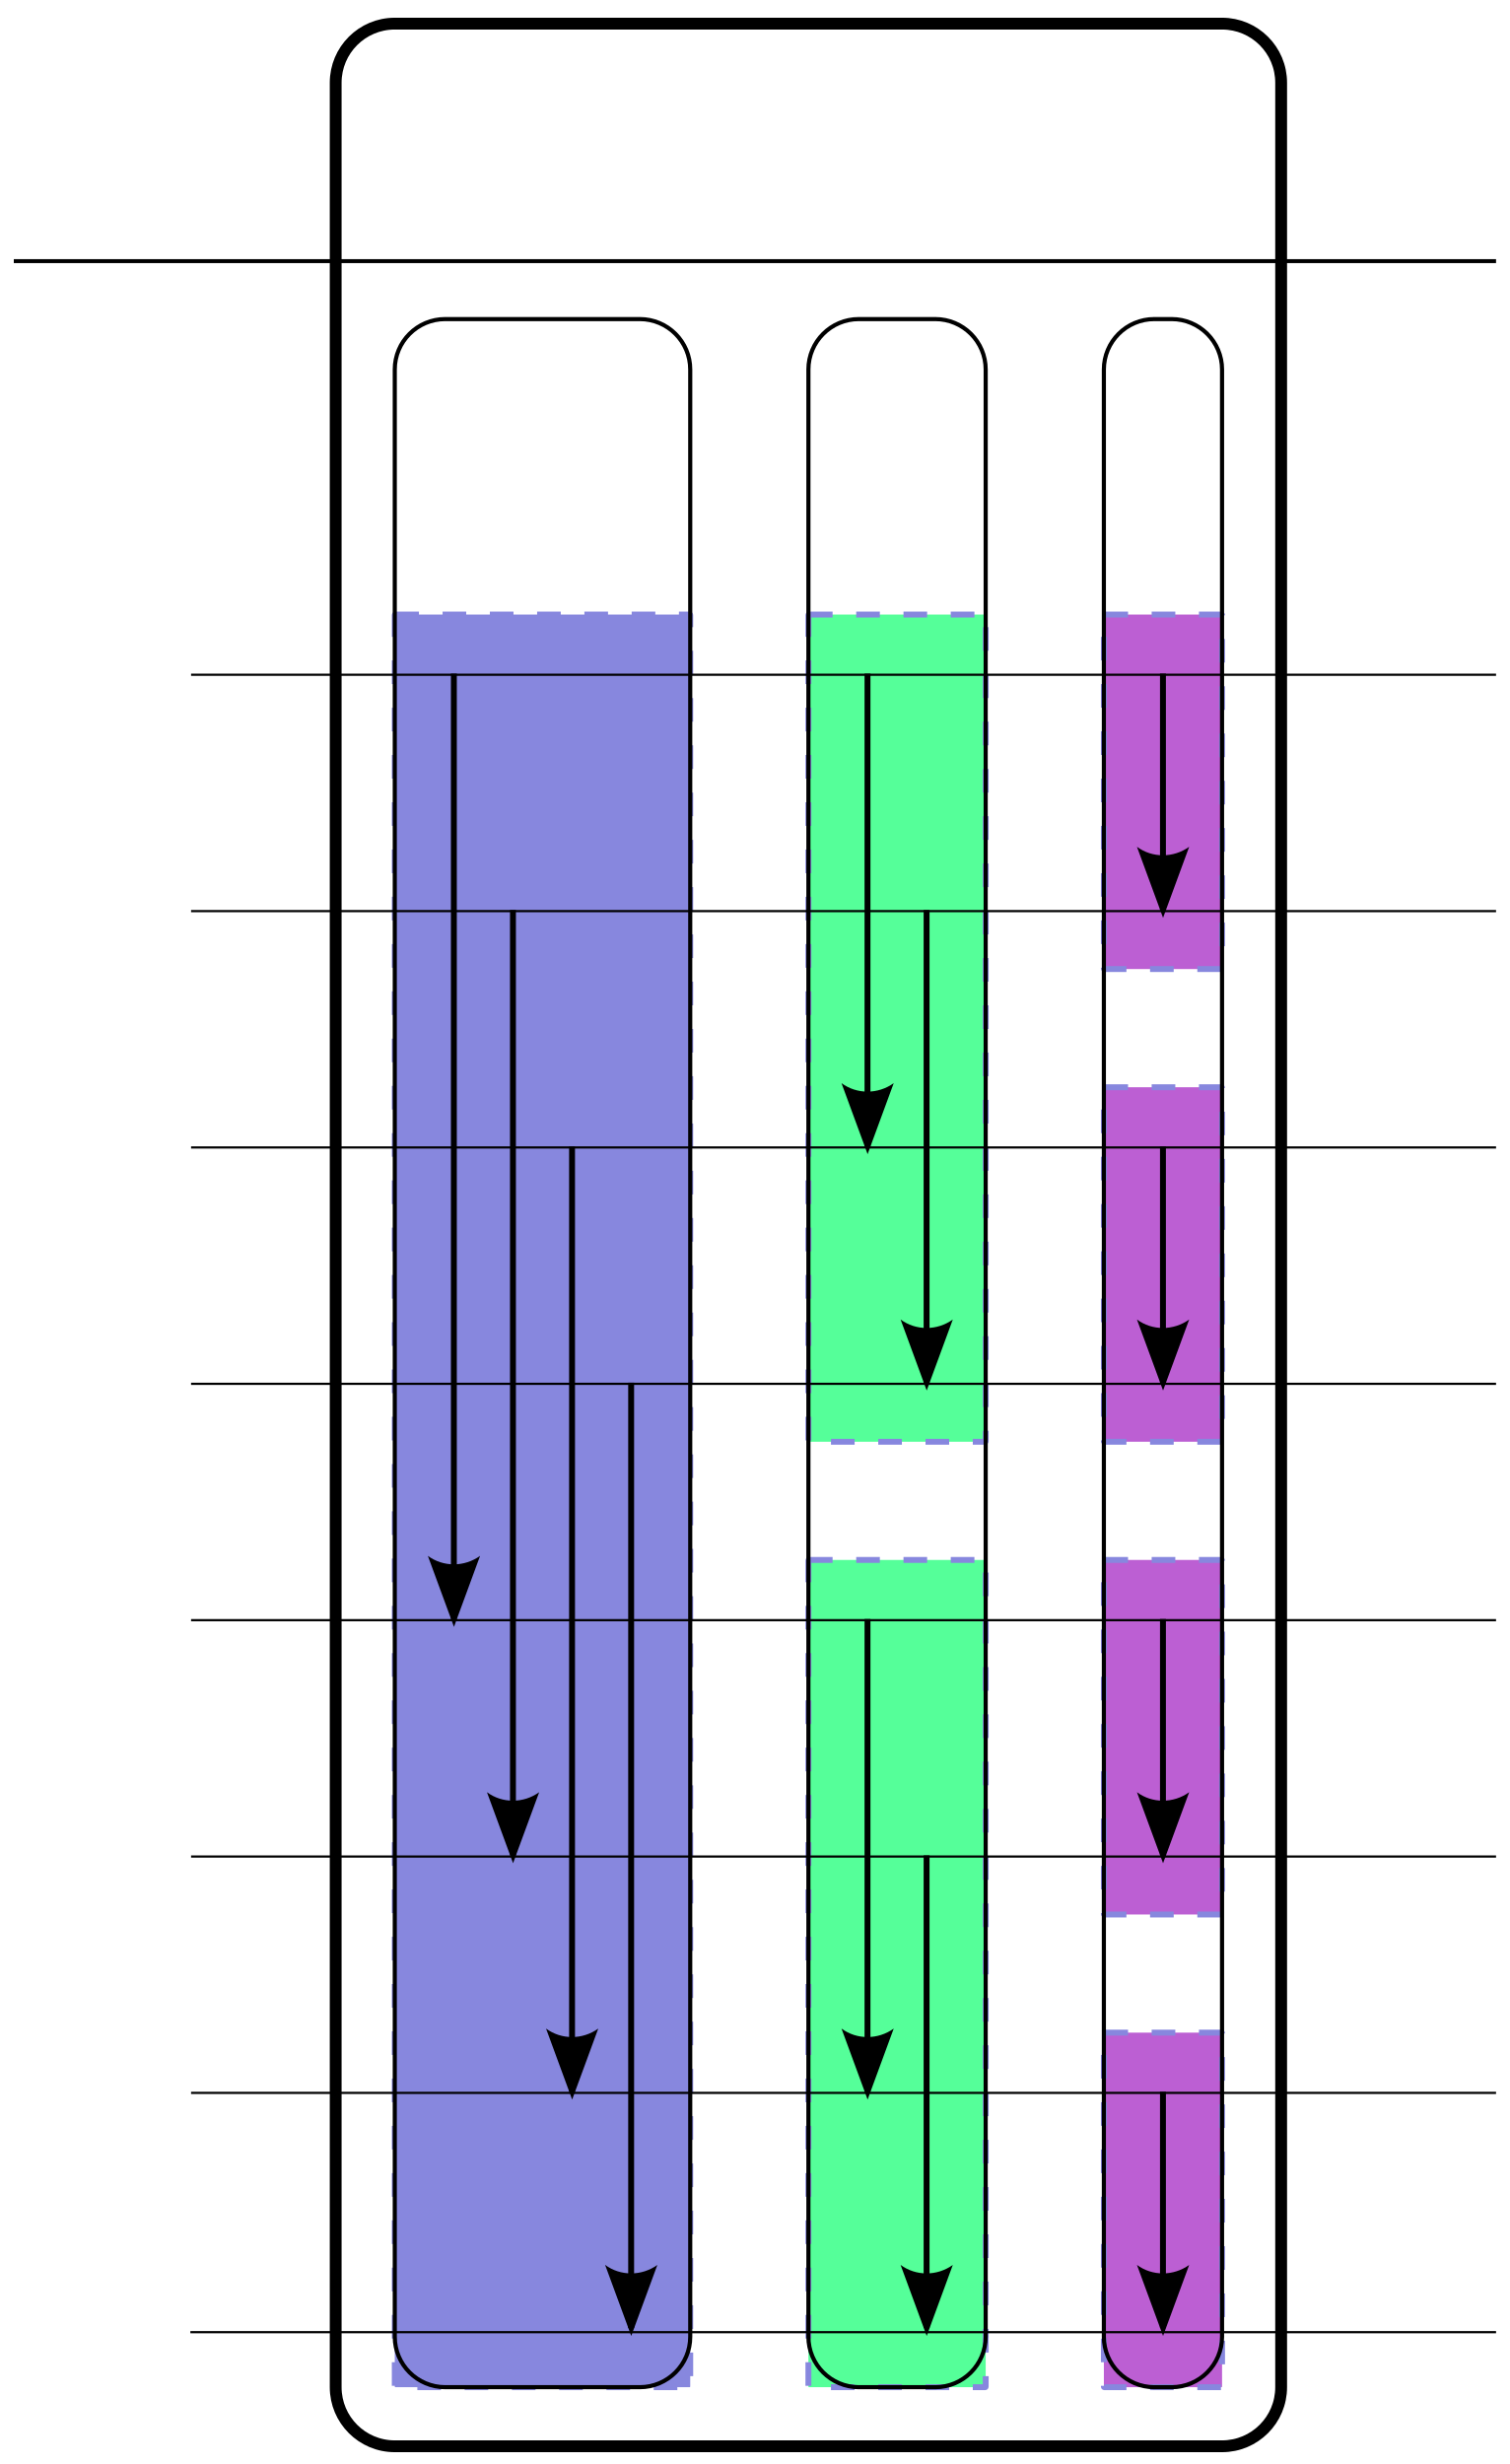
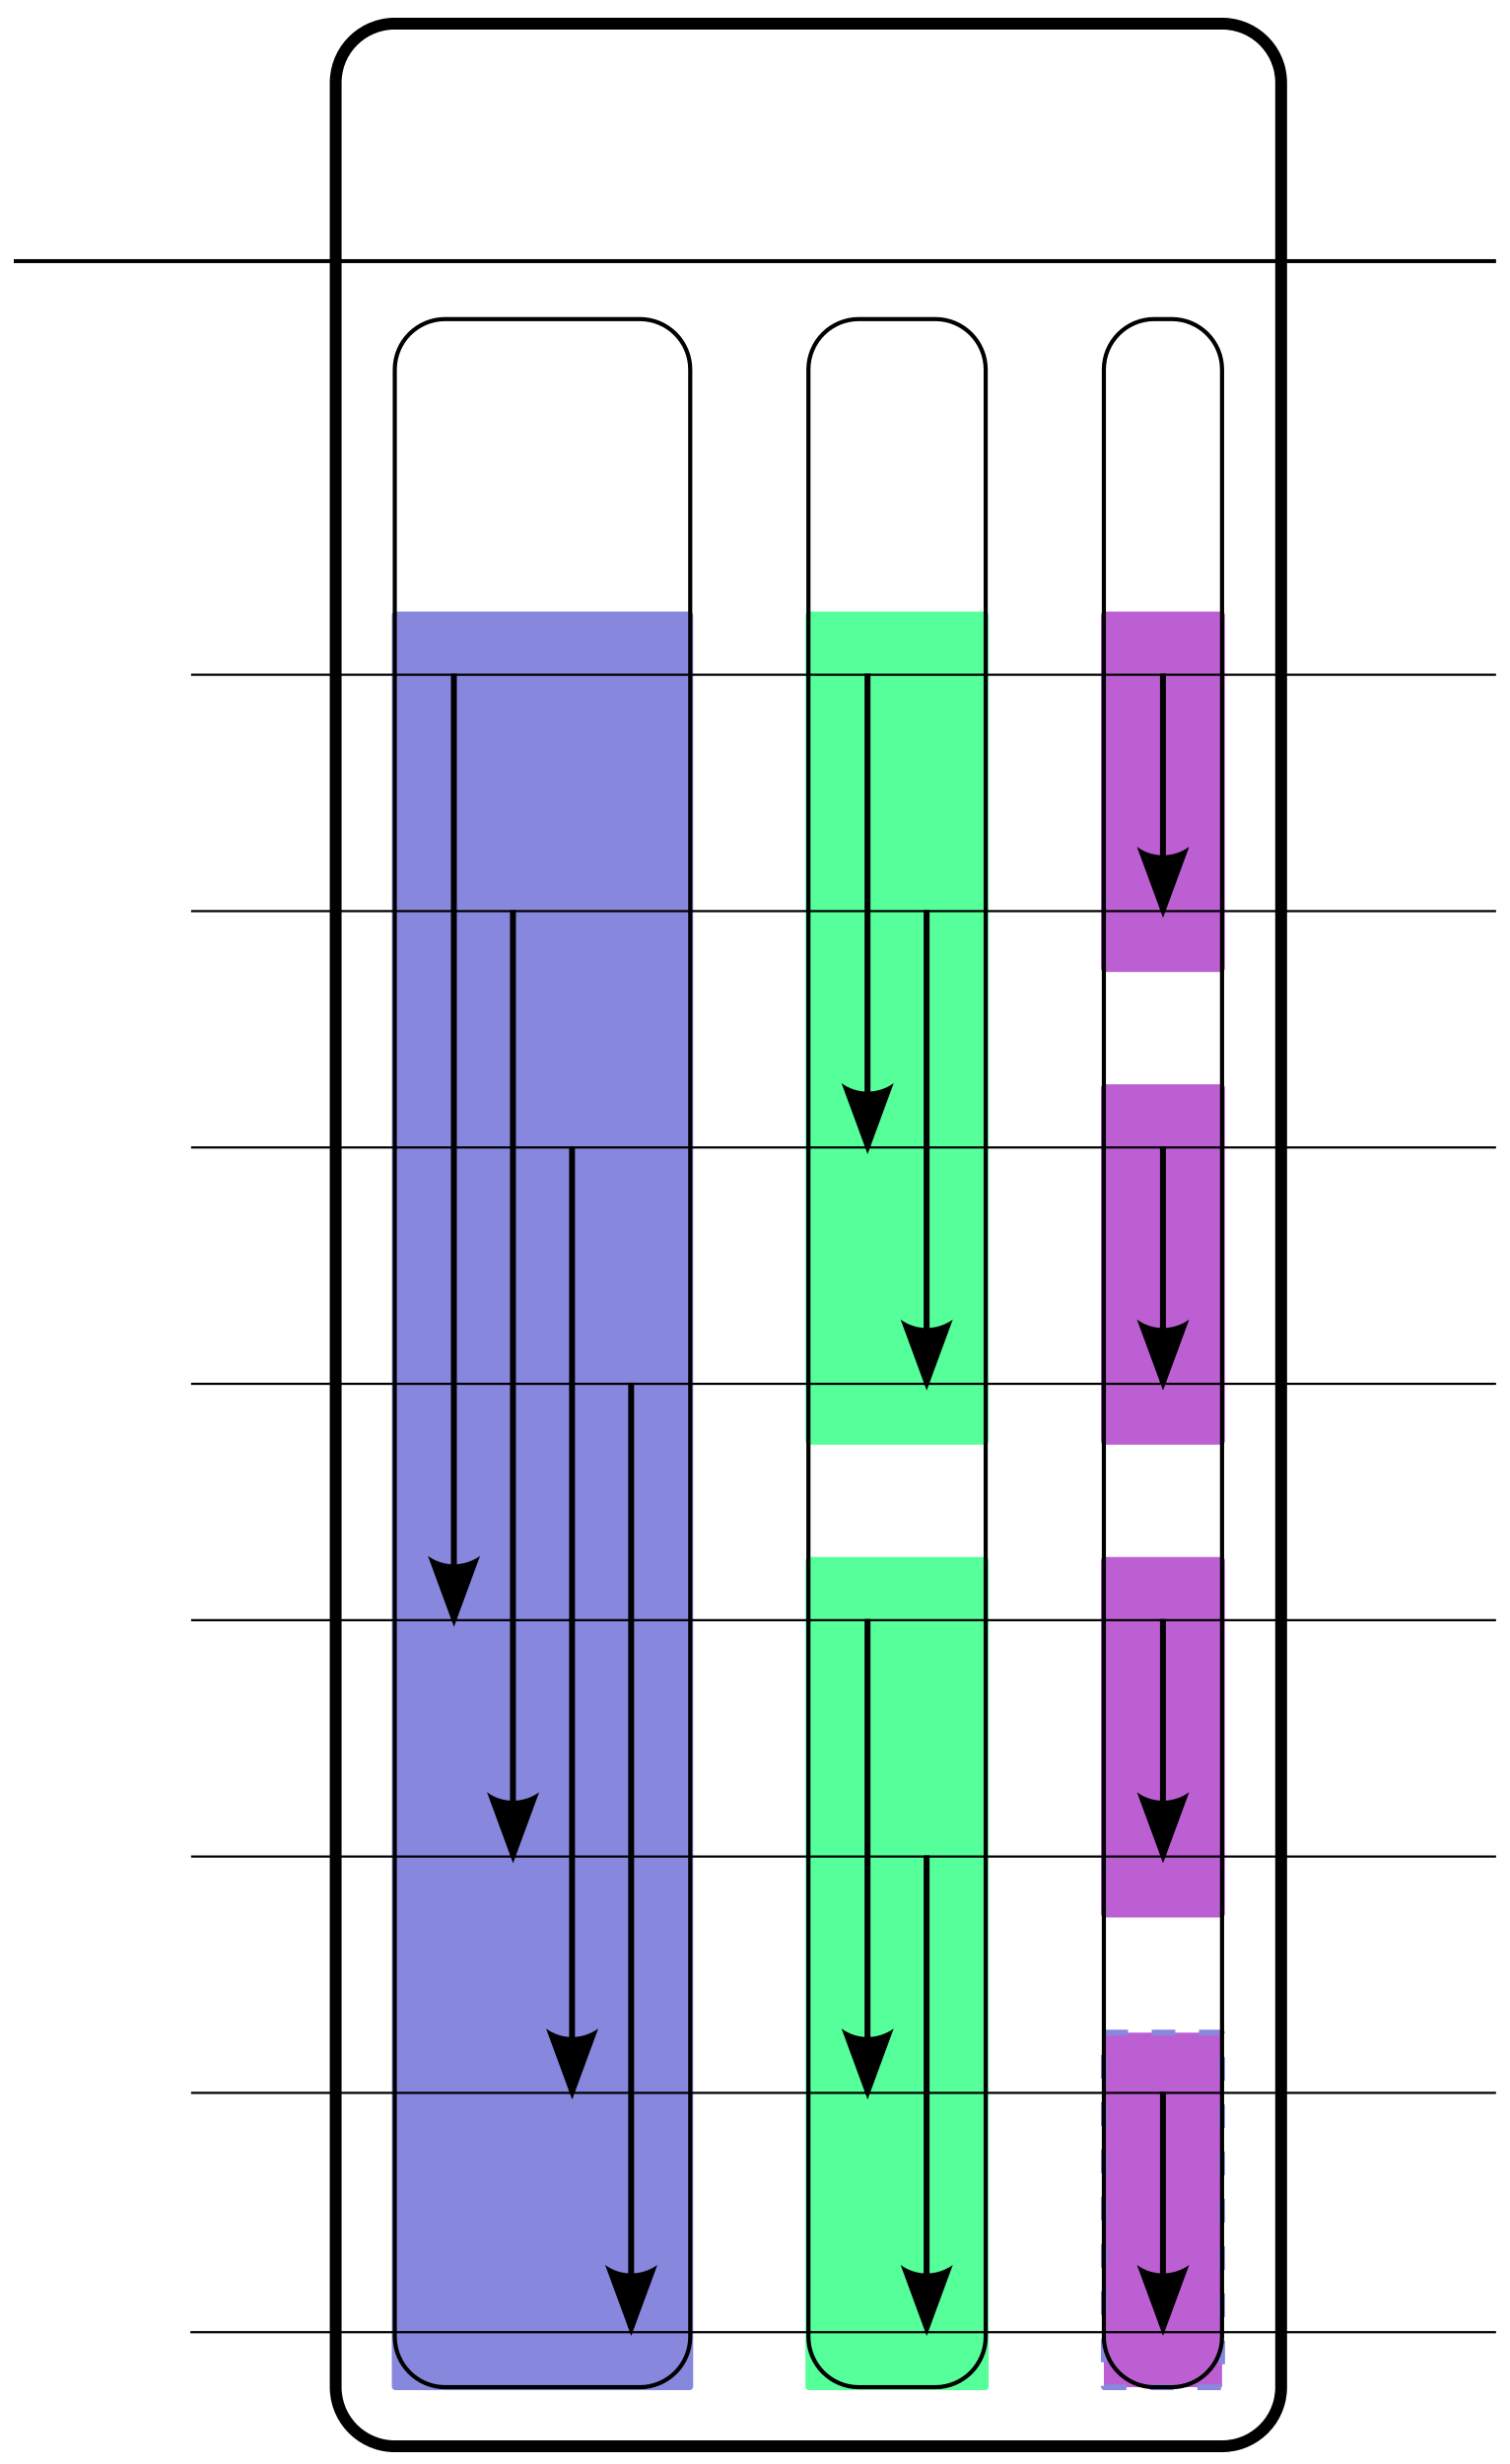
<svg xmlns="http://www.w3.org/2000/svg" width="255.511" height="417" id="svg2" version="1.1">
  <defs id="defs4">
    <marker orient="auto" refY="0" refX="0" id="Arrow2Lend" style="overflow:visible">
      <path id="path5120" style="font-size:12px;fill-rule:evenodd;stroke-width:0.625;stroke-linejoin:round" d="M 8.719,4.034 -2.207,0.016 8.719,-4.002 c -1.745,2.372 -1.735,5.617 -6e-7,8.035 z" transform="matrix(-1.1,0,0,-1.1,-1.1,0)" />
    </marker>
  </defs>
  <g id="layer2" transform="translate(-324.8222,4.180234)">
-     <rect style="fill:#8787de;fill-opacity:1;stroke:#8787de;stroke-width:1;stroke-miterlimit:4;stroke-opacity:1;stroke-dasharray:4, 4;stroke-dashoffset:0" id="rect4019" width="50" height="300" x="391.631" y="99.82" rx="0.089" ry="0.111" />
-     <rect style="fill:#55ff99;fill-opacity:1;stroke:#8787de;stroke-width:1;stroke-miterlimit:4;stroke-opacity:1;stroke-dasharray:4, 4;stroke-dashoffset:0" id="rect4021" width="30" height="140" x="461.631" y="99.82" rx="0.089" ry="0.111" />
-     <rect style="fill:#55ff99;fill-opacity:1;stroke:#8787de;stroke-width:1;stroke-miterlimit:4;stroke-opacity:1;stroke-dasharray:4, 4;stroke-dashoffset:0" id="rect4023" width="30" height="140" x="461.631" y="259.82" rx="0.089" ry="0.111" />
-     <rect style="fill:#bc5fd3;fill-opacity:1;stroke:#8787de;stroke-width:1;stroke-miterlimit:4;stroke-opacity:1;stroke-dasharray:4, 4;stroke-dashoffset:0" id="rect4025" width="20" height="60" x="511.631" y="99.82" rx="0.089" ry="0.111" />
-     <rect style="fill:#bc5fd3;fill-opacity:1;stroke:#8787de;stroke-width:1;stroke-miterlimit:4;stroke-opacity:1;stroke-dasharray:4, 4;stroke-dashoffset:0" id="rect4027" width="20" height="60" x="511.631" y="179.82" rx="0.089" ry="0.111" />
-     <rect style="fill:#bc5fd3;fill-opacity:1;stroke:#8787de;stroke-width:1;stroke-miterlimit:4;stroke-opacity:1;stroke-dasharray:4, 4;stroke-dashoffset:0" id="rect4029" width="20" height="60" x="511.631" y="259.82" rx="0.089" ry="0.111" />
+     <rect style="fill:#8787de;fill-opacity:1;stroke:#8787de;stroke-width:1;stroke-miterlimit:4;stroke-opacity:1;stroke-dasharray:none;stroke-dashoffset:0" id="rect4019" width="50" height="300" x="391.631" y="99.82" rx="0.089" ry="0.111" />
+     <rect style="fill:#55ff99;fill-opacity:1;stroke:#55ff99;stroke-width:1;stroke-miterlimit:4;stroke-opacity:1;stroke-dasharray:none;stroke-dashoffset:0" id="rect4021" width="30" height="140" x="461.631" y="99.82" rx="0.089" ry="0.111" />
+     <rect style="fill:#55ff99;fill-opacity:1;stroke:#55ff99;stroke-width:1;stroke-miterlimit:4;stroke-opacity:1;stroke-dasharray:none;stroke-dashoffset:0" id="rect4023" width="30" height="140" x="461.631" y="259.82" rx="0.089" ry="0.111" />
+     <rect style="fill:#bc5fd3;fill-opacity:1;stroke:#bc5fd3;stroke-width:1;stroke-miterlimit:4;stroke-opacity:1;stroke-dasharray:none;stroke-dashoffset:0" id="rect4025" width="20" height="60" x="511.631" y="99.82" rx="0.089" ry="0.111" />
+     <rect style="fill:#bc5fd3;fill-opacity:1;stroke:#bc5fd3;stroke-width:1;stroke-miterlimit:4;stroke-opacity:1;stroke-dasharray:none;stroke-dashoffset:0" id="rect4027" width="20" height="60" x="511.631" y="179.82" rx="0.089" ry="0.111" />
+     <rect style="fill:#bc5fd3;fill-opacity:1;stroke:#bc5fd3;stroke-width:1;stroke-miterlimit:4;stroke-opacity:1;stroke-dasharray:none;stroke-dashoffset:0" id="rect4029" width="20" height="60" x="511.631" y="259.82" rx="0.089" ry="0.111" />
    <rect style="fill:#bc5fd3;fill-opacity:1;stroke:#8787de;stroke-width:1;stroke-miterlimit:4;stroke-opacity:1;stroke-dasharray:4, 4;stroke-dashoffset:0" id="rect4031" width="20" height="60" x="511.631" y="339.82" rx="0.089" ry="0.111" />
  </g>
  <g id="layer1" transform="translate(-342.3841,-554.182)">
    <path style="fill:none;stroke:#000000;stroke-width:0.669px;stroke-linecap:butt;stroke-linejoin:miter;stroke-opacity:1" d="m 344.719,598.375 250.842,0" id="path2987" />
    <path style="fill:#000000;stroke:#000000;stroke-width:0.372;stroke-linecap:butt;stroke-linejoin:miter;stroke-miterlimit:4;stroke-opacity:1;stroke-dasharray:none" d="m 374.719,668.375 220.842,0" id="path2987-7" />
    <path style="fill:none;stroke:#000000;stroke-width:0.372;stroke-linecap:butt;stroke-linejoin:miter;stroke-miterlimit:4;stroke-opacity:1;stroke-dasharray:none" d="m 374.719,708.375 220.842,0" id="path2987-7-9" />
    <path style="fill:none;stroke:#000000;stroke-width:0.372;stroke-linecap:butt;stroke-linejoin:miter;stroke-miterlimit:4;stroke-opacity:1;stroke-dasharray:none" d="m 374.719,748.375 220.842,0" id="path2987-7-2" />
    <path style="fill:none;stroke:#000000;stroke-width:0.372;stroke-linecap:butt;stroke-linejoin:miter;stroke-miterlimit:4;stroke-opacity:1;stroke-dasharray:none" d="m 374.719,788.375 220.842,0" id="path2987-7-6" />
    <path style="fill:none;stroke:#000000;stroke-width:0.372;stroke-linecap:butt;stroke-linejoin:miter;stroke-miterlimit:4;stroke-opacity:1;stroke-dasharray:none" d="m 374.719,828.375 220.842,0" id="path2987-7-4" />
    <path style="fill:none;stroke:#000000;stroke-width:0.372;stroke-linecap:butt;stroke-linejoin:miter;stroke-miterlimit:4;stroke-opacity:1;stroke-dasharray:none" d="m 374.719,868.375 220.842,0" id="path2987-7-5" />
    <path style="fill:none;stroke:#000000;stroke-width:0.372;stroke-linecap:butt;stroke-linejoin:miter;stroke-miterlimit:4;stroke-opacity:1;stroke-dasharray:none" d="m 374.719,908.375 220.842,0" id="path2987-7-20" />
    <path style="fill:none;stroke:#000000;stroke-width:0.372;stroke-linecap:butt;stroke-linejoin:miter;stroke-miterlimit:4;stroke-opacity:1;stroke-dasharray:none" d="m 374.599,948.871 220.962,0" id="path2987-7-29" />
    <rect style="fill:none;stroke:#000000;stroke-width:0.7;stroke-miterlimit:4;stroke-dasharray:none" id="rect3069-0-2-1" width="50" height="350" x="409.192" y="608.182" ry="8.537" />
    <rect style="fill:none;stroke:#000000;stroke-width:0.7;stroke-miterlimit:4;stroke-dasharray:none" id="rect3069-0-2-6" width="30" height="350" x="479.192" y="608.182" ry="8.537" />
    <rect style="fill:none;stroke:#000000;stroke-width:0.7;stroke-miterlimit:4;stroke-dasharray:none" id="rect3069-0-0-4" width="20" height="350" x="529.192" y="608.182" ry="8.537" />
    <rect style="fill:none;stroke:#000000;stroke-width:2" id="rect3069-9-1" width="160" height="410" x="399.192" y="558.182" ry="10" />
    <path style="fill:none;stroke:#000000;stroke-width:1px;stroke-linecap:butt;stroke-linejoin:miter;stroke-opacity:1;marker-end:url(#Arrow2Lend)" d="m 419.192,668.182 0,160" id="path7566" />
    <path style="fill:none;stroke:#000000;stroke-width:1px;stroke-linecap:butt;stroke-linejoin:miter;stroke-opacity:1;marker-end:url(#Arrow2Lend)" d="m 429.192,708.182 0,160" id="path7750" />
    <path style="fill:none;stroke:#000000;stroke-width:1px;stroke-linecap:butt;stroke-linejoin:miter;stroke-opacity:1;marker-end:url(#Arrow2Lend)" d="m 439.192,748.182 0,160" id="path7934" />
    <path style="fill:none;stroke:#000000;stroke-width:1px;stroke-linecap:butt;stroke-linejoin:miter;stroke-opacity:1;marker-end:url(#Arrow2Lend)" d="m 449.192,788.182 0,160" id="path8118" />
    <path style="fill:none;stroke:#000000;stroke-width:1px;stroke-linecap:butt;stroke-linejoin:miter;stroke-opacity:1;marker-end:url(#Arrow2Lend)" d="m 489.192,668.182 0,80" id="path8302" />
    <path style="fill:none;stroke:#000000;stroke-width:1px;stroke-linecap:butt;stroke-linejoin:miter;stroke-opacity:1;marker-end:url(#Arrow2Lend)" d="m 499.192,708.182 0,80" id="path8486" />
    <path style="fill:none;stroke:#000000;stroke-width:1px;stroke-linecap:butt;stroke-linejoin:miter;stroke-opacity:1;marker-end:url(#Arrow2Lend)" d="m 489.192,828.182 0,80" id="path8670" />
    <path style="fill:none;stroke:#000000;stroke-width:1px;stroke-linecap:butt;stroke-linejoin:miter;stroke-opacity:1;marker-end:url(#Arrow2Lend)" d="m 499.192,868.182 0,80" id="path8854" />
    <path style="fill:none;stroke:#000000;stroke-width:1px;stroke-linecap:butt;stroke-linejoin:miter;stroke-opacity:1;marker-end:url(#Arrow2Lend)" d="m 539.192,668.182 0,40" id="path9038" />
    <path style="fill:none;stroke:#000000;stroke-width:1px;stroke-linecap:butt;stroke-linejoin:miter;stroke-opacity:1;marker-end:url(#Arrow2Lend)" d="m 539.192,748.182 0,40" id="path9222" />
    <path style="fill:none;stroke:#000000;stroke-width:1px;stroke-linecap:butt;stroke-linejoin:miter;stroke-opacity:1;marker-end:url(#Arrow2Lend)" d="m 539.192,828.182 0,40" id="path9406" />
    <path style="fill:none;stroke:#000000;stroke-width:1;stroke-linecap:butt;stroke-linejoin:miter;stroke-miterlimit:4;stroke-opacity:1;stroke-dasharray:none;marker-end:url(#Arrow2Lend)" d="m 539.192,908.182 0,40" id="path9590" />
    <flowRoot xml:space="preserve" id="flowRoot9774" style="font-size:14px;font-style:normal;font-variant:normal;font-weight:normal;font-stretch:normal;line-height:125%;letter-spacing:0px;word-spacing:0px;fill:#000000;fill-opacity:1;stroke:none;font-family:Sans;-inkscape-font-specification:Sans" transform="translate(320.7484,551.3528)">
      <flowRegion id="flowRegion9776">
        <rect id="rect9778" width="52.607" height="20.844" x="24.815" y="21.572" style="font-size:14px;font-style:normal;font-variant:normal;font-weight:normal;font-stretch:normal;font-family:Sans;-inkscape-font-specification:Sans" />
      </flowRegion>
      <flowPara id="flowPara9780">Vaihe</flowPara>
    </flowRoot>
    <flowRoot xml:space="preserve" id="flowRoot9790" style="font-size:14px;font-style:normal;font-weight:normal;line-height:125%;letter-spacing:0px;word-spacing:0px;fill:#000000;fill-opacity:1;stroke:none;font-family:Sans" transform="translate(0,552.3622)">
      <flowRegion id="flowRegion9792">
        <rect id="rect9794" width="100.251" height="45.659" x="-134.992" y="83.113" style="font-size:14px" />
      </flowRegion>
      <flowPara id="flowPara9796" />
    </flowRoot>
    <flowRoot xml:space="preserve" id="flowRoot9798" style="font-size:14px;font-style:normal;font-weight:normal;line-height:125%;letter-spacing:0px;word-spacing:0px;fill:#000000;fill-opacity:1;stroke:none;font-family:Sans" transform="translate(458.875,557.2018)">
      <flowRegion id="flowRegion9800">
        <rect id="rect9802" width="62.533" height="44.666" x="-114.148" y="67.232" style="font-size:14px" />
      </flowRegion>
      <flowPara id="flowPara9804">Askel</flowPara>
    </flowRoot>
    <flowRoot xml:space="preserve" id="flowRoot9806-2" style="font-size:14px;font-style:normal;font-weight:normal;line-height:125%;letter-spacing:0px;word-spacing:0px;fill:#000000;fill-opacity:1;stroke:none;font-family:Sans" transform="translate(668.6158,509.4555)">
      <flowRegion id="flowRegion9808-84">
        <rect id="rect9810-5" width="58.563" height="45.659" x="-133.999" y="114.876" style="font-size:14px" />
      </flowRegion>
      <flowPara id="flowPara9812-1">1</flowPara>
    </flowRoot>
    <flowRoot transform="translate(538.8056,482.0285)" xml:space="preserve" id="flowRoot9867-0" style="font-size:14px;font-style:normal;font-weight:normal;line-height:125%;letter-spacing:0px;word-spacing:0px;fill:#000000;fill-opacity:1;stroke:none;font-family:Sans">
      <flowRegion id="flowRegion9869-0">
        <rect id="rect9871-5" width="36.184" height="22.368" x="-48.684" y="142.105" style="font-size:14px" />
      </flowRegion>
      <flowPara id="flowPara9873-3">2</flowPara>
    </flowRoot>
    <flowRoot xml:space="preserve" id="flowRoot9915" style="font-size:14px;font-style:normal;font-weight:normal;line-height:125%;letter-spacing:0px;word-spacing:0px;fill:#000000;fill-opacity:1;stroke:none;font-family:Sans" transform="translate(425.5312,602.8268)">
      <flowRegion id="flowRegion9917">
        <rect id="rect9919" width="42.623" height="25.137" x="49.18" y="-28.415" style="font-size:14px" />
      </flowRegion>
      <flowPara id="flowPara9921">3</flowPara>
    </flowRoot>
    <flowRoot transform="translate(380.6606,652.4294)" xml:space="preserve" id="flowRoot9915-2" style="font-size:14px;font-style:normal;font-weight:normal;line-height:125%;letter-spacing:0px;word-spacing:0px;fill:#000000;fill-opacity:1;stroke:none;font-family:Sans">
      <flowRegion id="flowRegion9917-2">
        <rect id="rect9919-4" width="42.623" height="25.137" x="49.18" y="-28.415" style="font-size:14px" />
      </flowRegion>
      <flowPara id="flowPara9921-4">3</flowPara>
    </flowRoot>
    <flowRoot xml:space="preserve" id="flowRoot9950" style="font-size:14px;font-style:normal;font-weight:normal;line-height:125%;letter-spacing:0px;word-spacing:0px;fill:#000000;fill-opacity:1;stroke:none;font-family:Sans" transform="translate(400.375,494.0768)">
      <flowRegion id="flowRegion9952">
        <rect id="rect9954" width="30.667" height="32.667" x="-40.667" y="165.333" style="font-size:14px" />
      </flowRegion>
      <flowPara id="flowPara9956">0</flowPara>
    </flowRoot>
    <flowRoot xml:space="preserve" id="flowRoot9958" style="font-size:14px;font-style:normal;font-weight:normal;line-height:125%;letter-spacing:0px;word-spacing:0px;fill:#000000;fill-opacity:1;stroke:none;font-family:Sans" transform="translate(333.7812,509.3268)">
      <flowRegion id="flowRegion9960">
        <rect id="rect9962" width="25.472" height="28.302" x="25.943" y="190.094" style="font-size:14px" />
      </flowRegion>
      <flowPara id="flowPara9964">1</flowPara>
    </flowRoot>
    <flowRoot xml:space="preserve" id="flowRoot9966" style="font-size:14px;font-style:normal;font-weight:normal;line-height:125%;letter-spacing:0px;word-spacing:0px;fill:#000000;fill-opacity:1;stroke:none;font-family:Sans" transform="translate(339.4375,539.8893)">
      <flowRegion id="flowRegion9968">
        <rect id="rect9970" width="23.113" height="20.755" x="20.283" y="199.528" style="font-size:14px" />
      </flowRegion>
      <flowPara id="flowPara9972">2</flowPara>
    </flowRoot>
    <flowRoot xml:space="preserve" id="flowRoot9974" style="font-size:14px;font-style:normal;font-weight:normal;line-height:125%;letter-spacing:0px;word-spacing:0px;fill:#000000;fill-opacity:1;stroke:none;font-family:Sans" transform="translate(328.5938,528.483)">
      <flowRegion id="flowRegion9976">
        <rect id="rect9978" width="23.868" height="24.057" x="31.132" y="250.943" style="font-size:14px" />
      </flowRegion>
      <flowPara id="flowPara9980">3</flowPara>
    </flowRoot>
    <flowRoot xml:space="preserve" id="flowRoot9982" style="font-size:14px;font-style:normal;font-weight:normal;line-height:125%;letter-spacing:0px;word-spacing:0px;fill:#000000;fill-opacity:1;stroke:none;font-family:Sans" transform="translate(336.125,551.983)">
      <flowRegion id="flowRegion9984">
        <rect id="rect9986" width="27.358" height="31.604" x="23.585" y="267.453" style="font-size:14px" />
      </flowRegion>
      <flowPara id="flowPara9988">4</flowPara>
    </flowRoot>
    <flowRoot xml:space="preserve" id="flowRoot9990" style="font-size:14px;font-style:normal;font-weight:normal;line-height:125%;letter-spacing:0px;word-spacing:0px;fill:#000000;fill-opacity:1;stroke:none;font-family:Sans" transform="translate(334.7188,553.7643)">
      <flowRegion id="flowRegion9992">
        <rect id="rect9994" width="27.358" height="30.189" x="25" y="305.66" style="font-size:14px" />
      </flowRegion>
      <flowPara id="flowPara9996">5</flowPara>
    </flowRoot>
    <flowRoot xml:space="preserve" id="flowRoot9998" style="font-size:14px;font-style:normal;font-weight:normal;line-height:125%;letter-spacing:0px;word-spacing:0px;fill:#000000;fill-opacity:1;stroke:none;font-family:Sans" transform="translate(336.125,523.483)">
      <flowRegion id="flowRegion10000">
        <rect id="rect10002" width="29.717" height="31.604" x="23.585" y="375.943" style="font-size:14px" />
      </flowRegion>
      <flowPara id="flowPara10004">6</flowPara>
    </flowRoot>
    <flowRoot xml:space="preserve" id="flowRoot10006" style="font-size:14px;font-style:normal;font-weight:normal;line-height:125%;letter-spacing:0px;word-spacing:0px;fill:#000000;fill-opacity:1;stroke:none;font-family:Sans" transform="translate(339.9062,556.3893)">
      <flowRegion id="flowRegion10008">
        <rect id="rect10010" width="31.604" height="30.189" x="19.811" y="383.019" style="font-size:14px" />
      </flowRegion>
      <flowPara id="flowPara10012">7</flowPara>
    </flowRoot>
  </g>
</svg>
